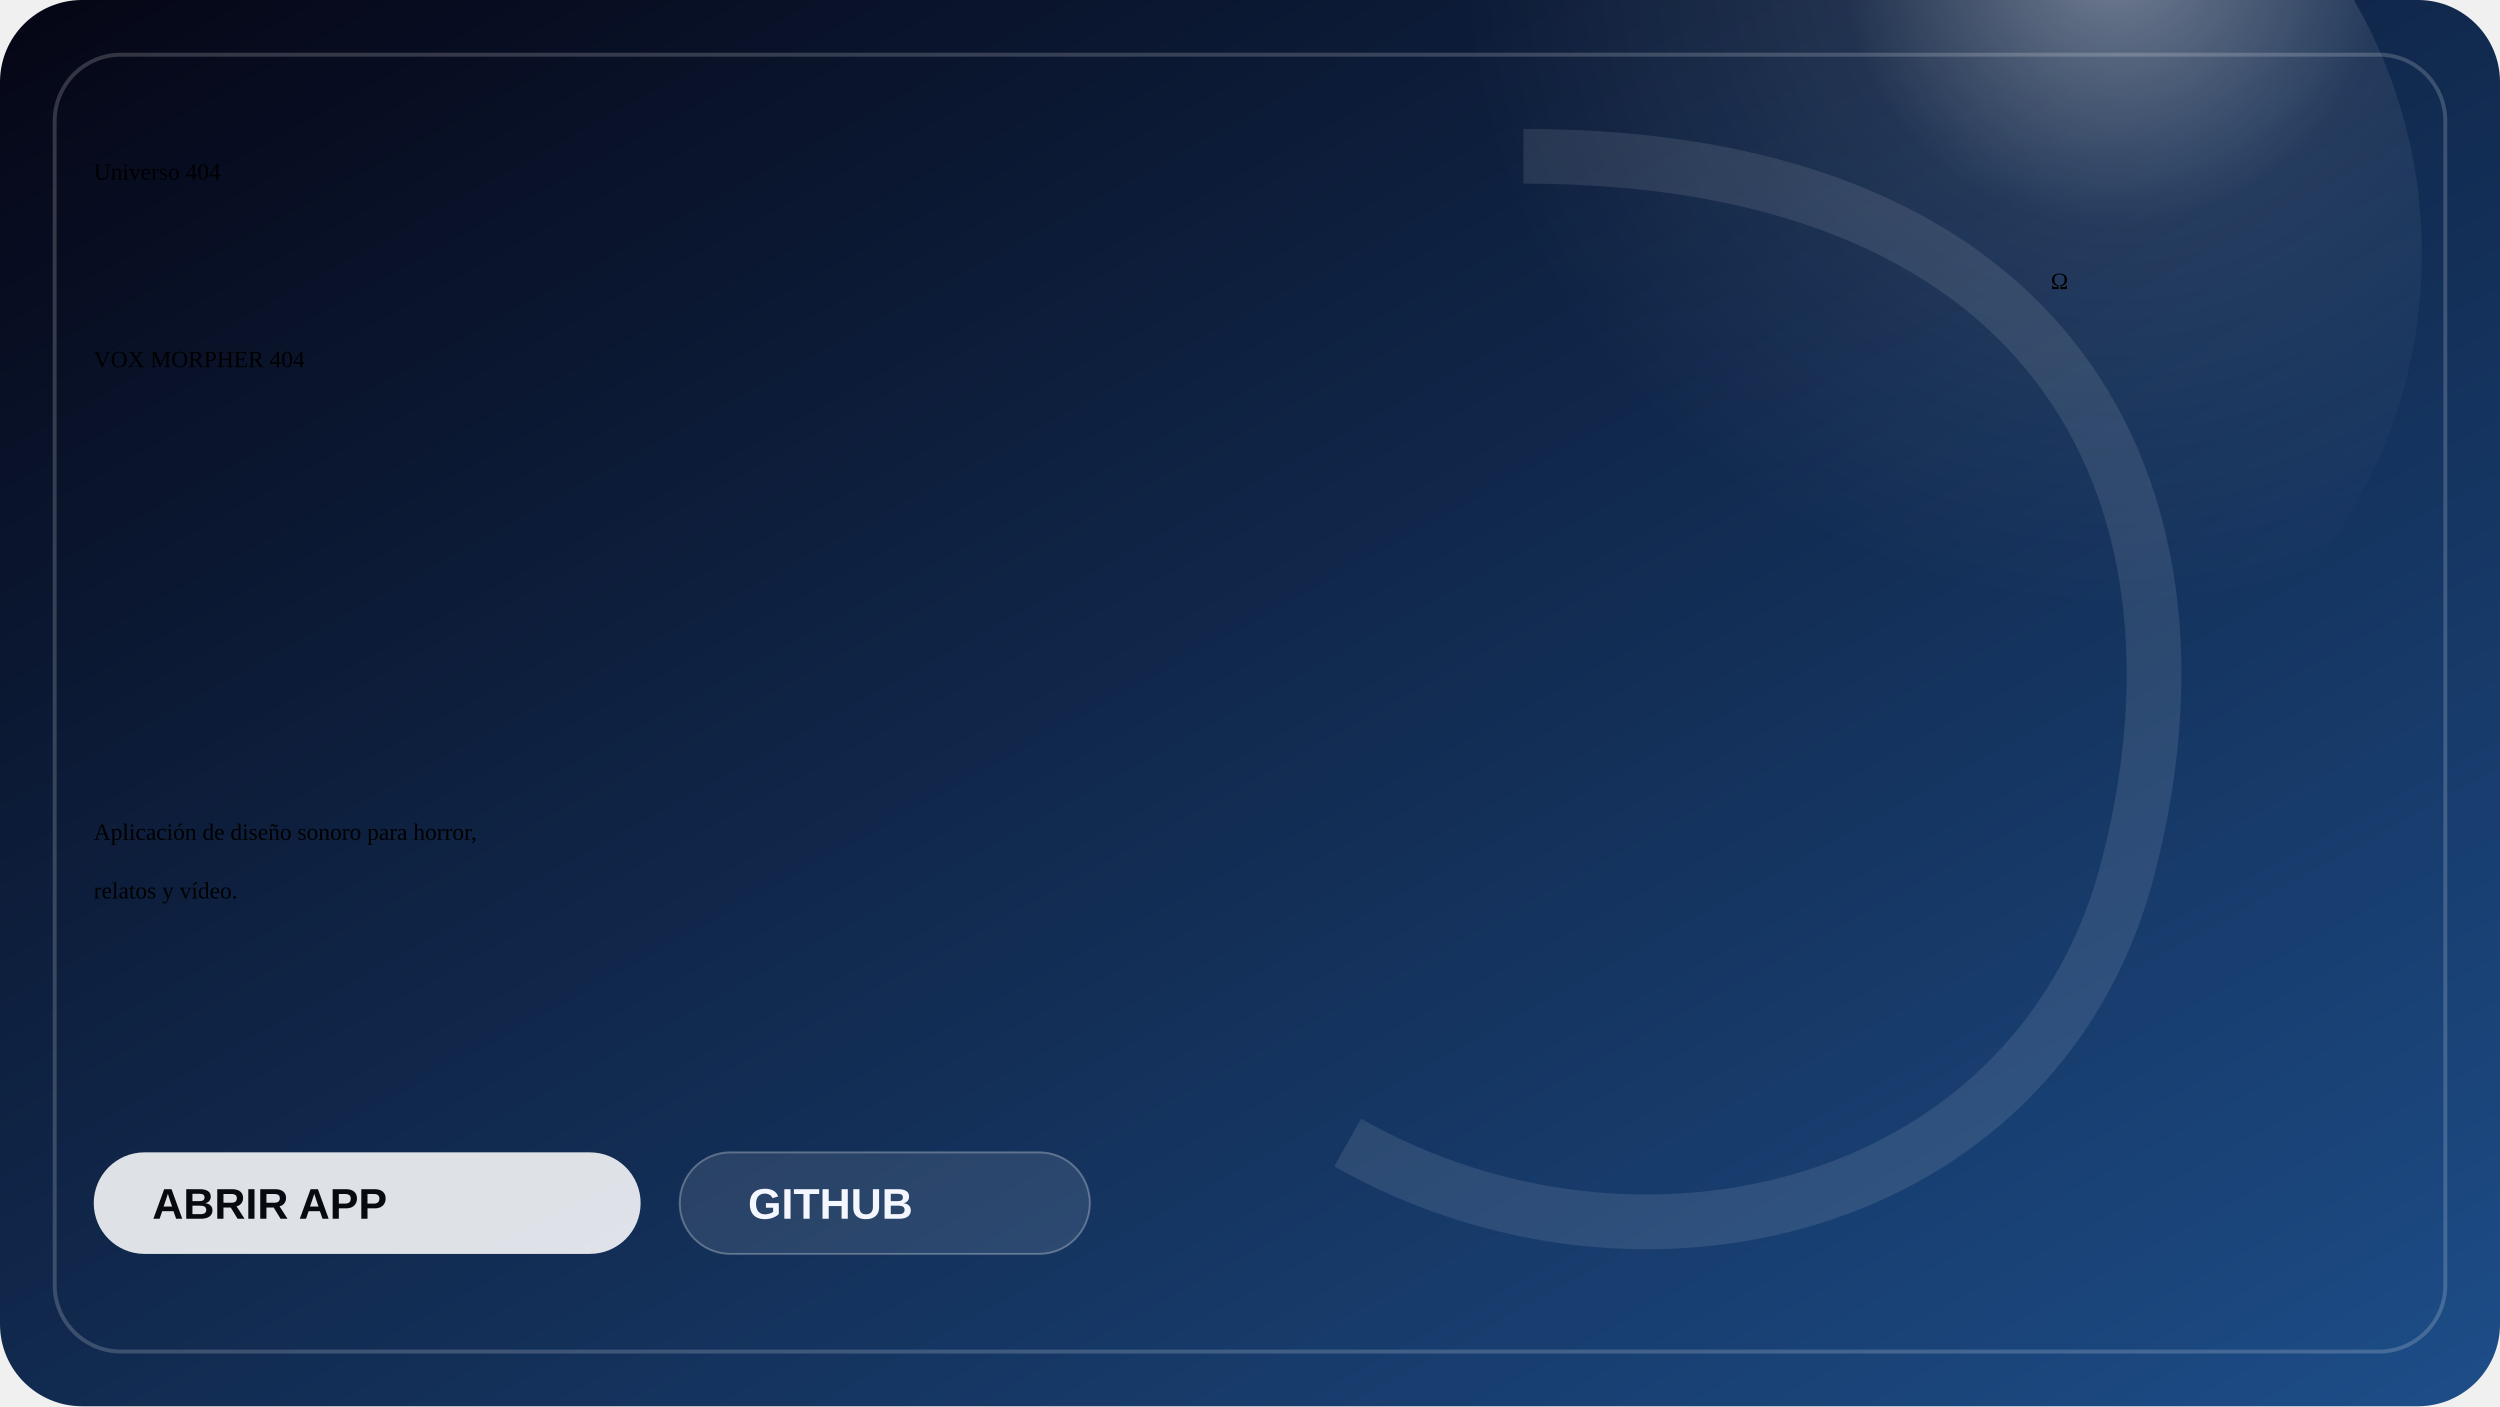
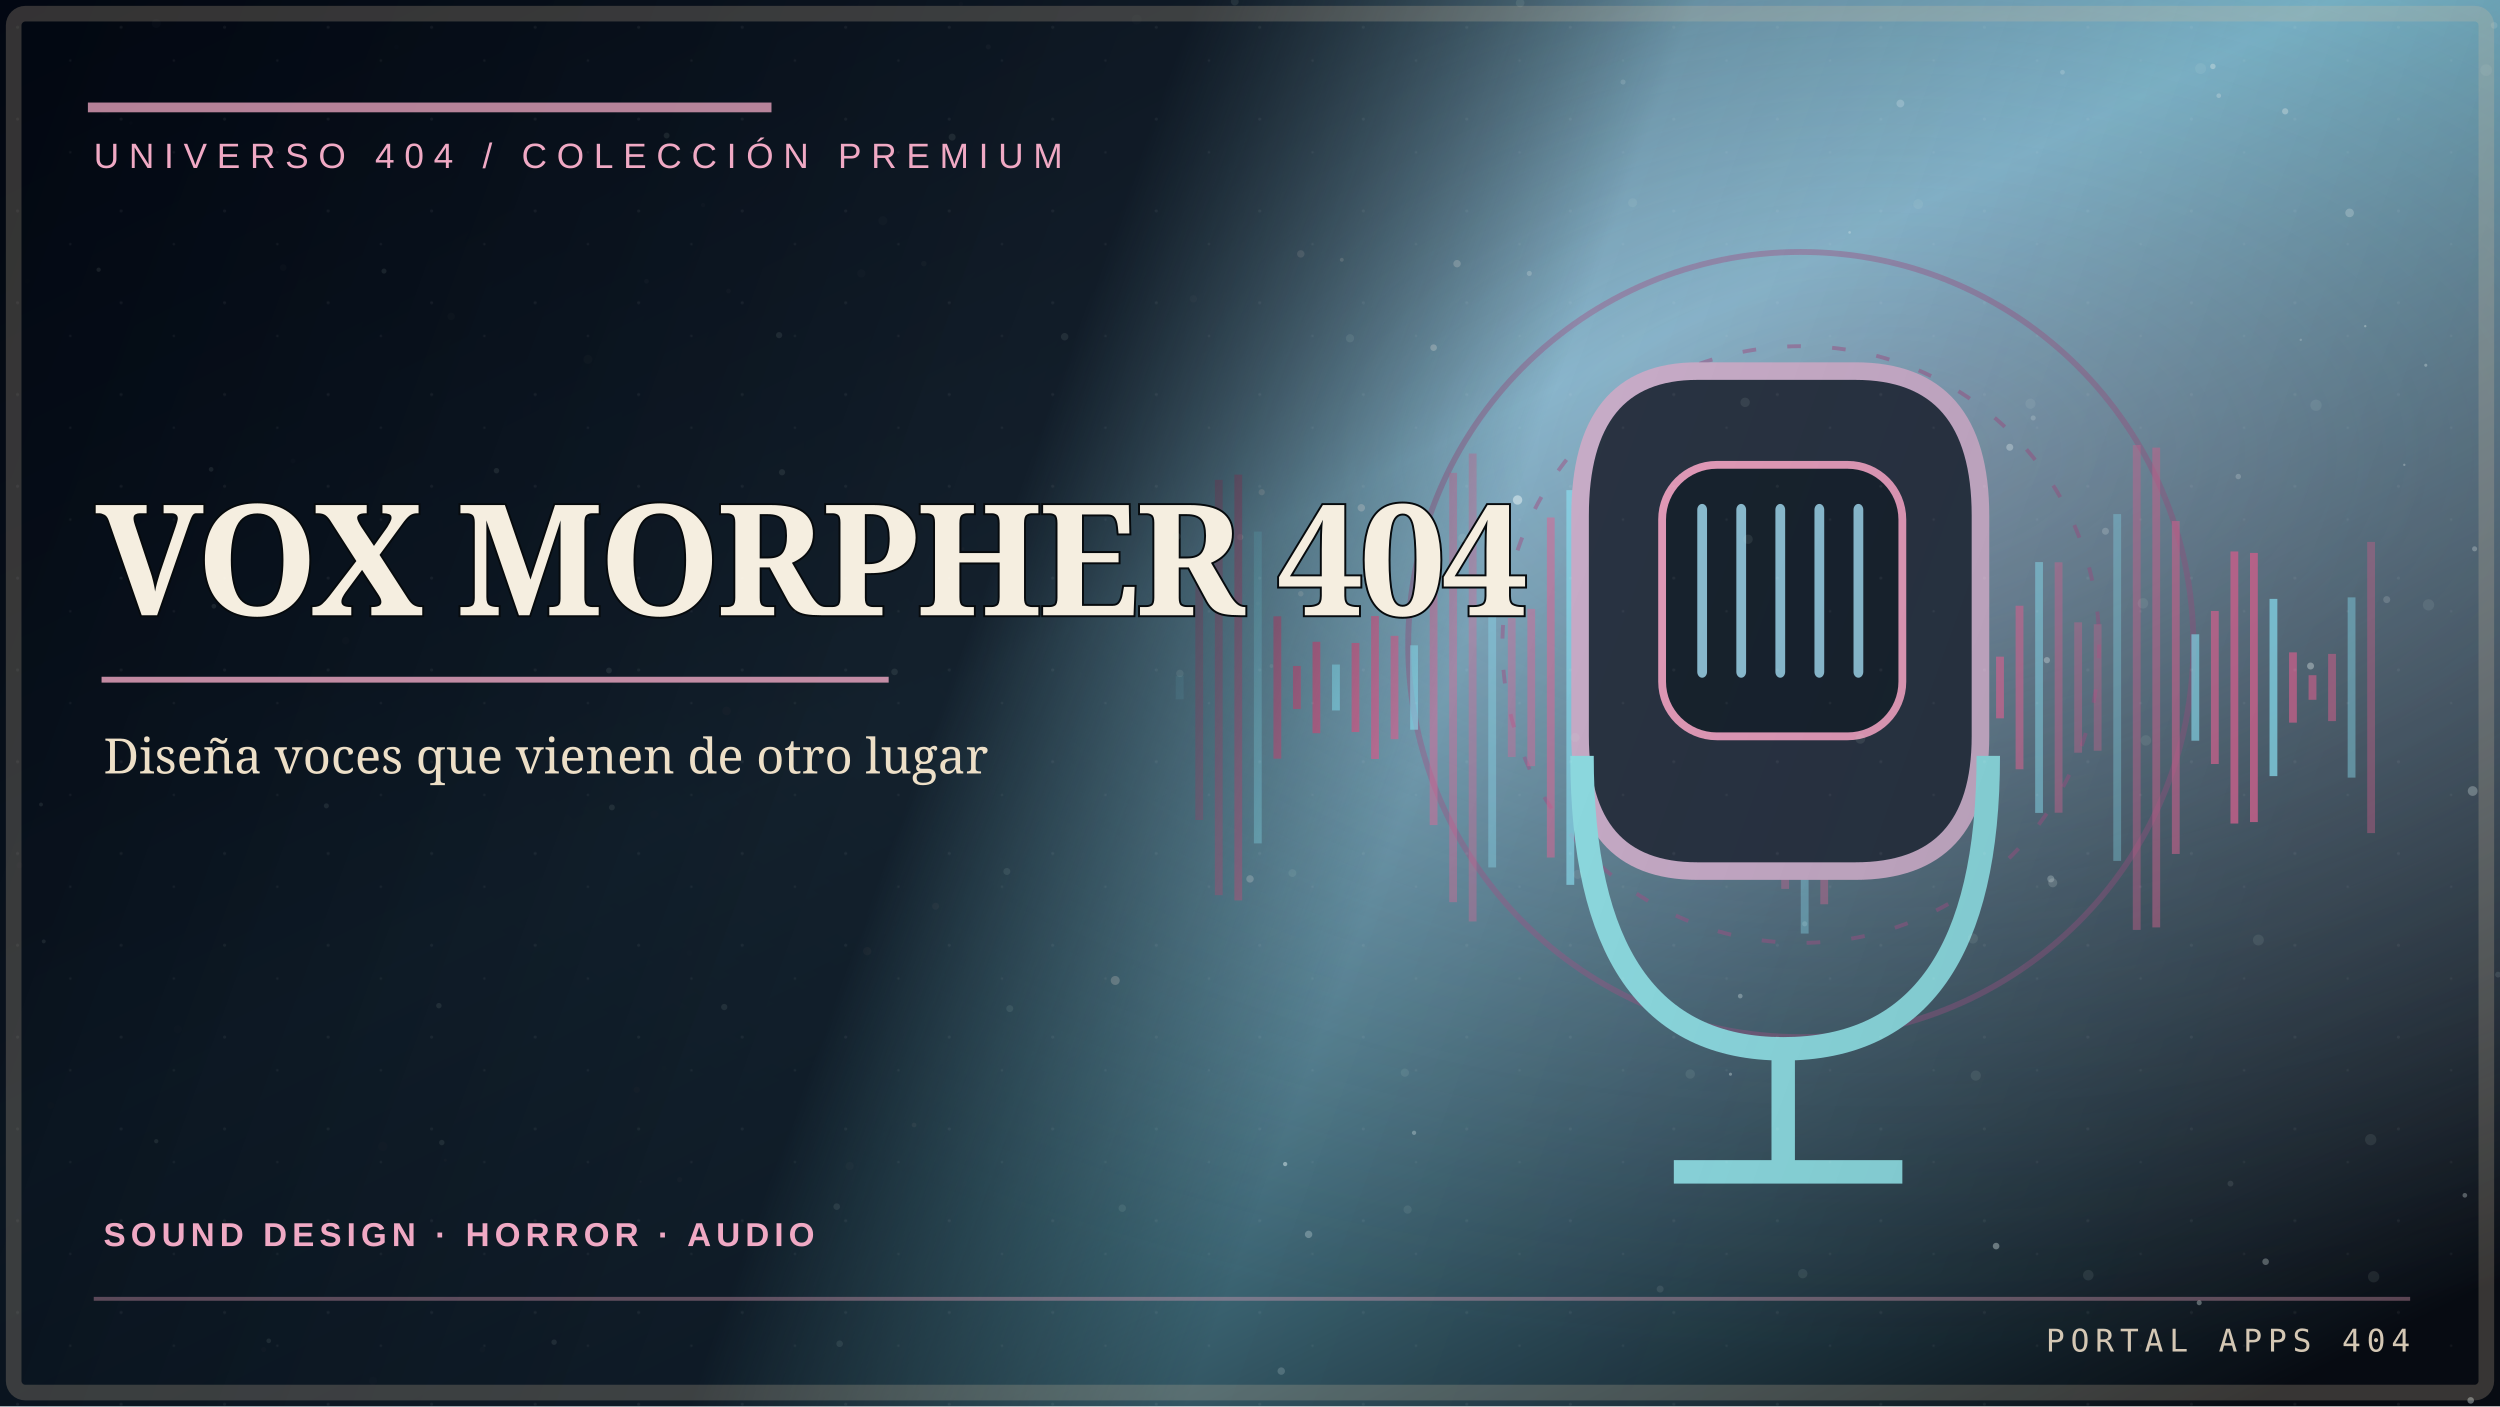
- <svg xmlns="http://www.w3.org/2000/svg" width="1280" height="720" viewBox="0 0 1280 720" role="img" aria-label="Preview de VOX-MORPHER-404">
+ <svg xmlns="http://www.w3.org/2000/svg" viewBox="0 0 1280 720" role="img" aria-label="Carátula artística original de VOX-MORPHER-404">
  <defs>
-     <linearGradient id="g" x1="0" y1="0" x2="1" y2="1">
-       <stop stop-color="#050615" />
-       <stop offset="1" stop-color="#1d4d88" />
+     <linearGradient id="bg" x1="0" y1="0" x2=".9" y2="1">
+       <stop stop-color="#050a13" />
+       <stop offset=".46" stop-color="#77c9de" />
+       <stop offset="1" stop-color="#070c14" />
    </linearGradient>
-     <radialGradient id="r" cx="70%" cy="20%" r="65%">
-       <stop stop-color="rgba(255,255,255,.42)" />
-       <stop offset=".42" stop-color="rgba(255,255,255,.08)" />
-       <stop offset="1" stop-color="rgba(255,255,255,0)" />
+     <radialGradient id="glare" cx="75%" cy="32%" r="65%">
+       <stop stop-color="#c76d87" stop-opacity=".28" />
+       <stop offset="1" stop-color="#c76d87" stop-opacity="0" />
    </radialGradient>
+     <linearGradient id="window" x2="0" y2="1">
+       <stop stop-color="#182c3d" />
+       <stop offset="1" stop-color="#ac7d5b" />
+     </linearGradient>
+     <linearGradient id="shade" x1="0" y1="0" x2="1" y2=".2">
+       <stop stop-color="#020711" stop-opacity=".97" />
+       <stop offset=".46" stop-color="#08101b" stop-opacity=".9" />
+       <stop offset=".65" stop-color="#04090d" stop-opacity="0" />
+       <stop offset="1" stop-color="#04070b" stop-opacity=".13" />
+     </linearGradient>
+     <filter id="soft">
+       <feGaussianBlur stdDeviation="22" />
+     </filter>
+     <filter id="glow">
+       <feGaussianBlur stdDeviation="6" />
+     </filter>
+     <pattern id="grain" width="53" height="47" patternUnits="userSpaceOnUse">
+       <circle cx="9" cy="14" r=".8" fill="#fff" opacity=".22" />
+       <circle cx="36" cy="31" r=".7" fill="#fff" opacity=".19" />
+     </pattern>
  </defs>
-   <rect width="1280" height="720" rx="42" fill="url(#g)" />
-   <rect x="28" y="28" width="1224" height="664" rx="34" fill="none" stroke="rgba(255,255,255,.18)" stroke-width="2" />
-   <circle cx="980" cy="130" r="260" fill="url(#r)" />
-   <path d="M780 80 C1060 80 1140 260 1088 450 C1040 620 840 670 690 585" fill="none" stroke="rgba(255,255,255,.10)" stroke-width="28" />
-   <g opacity=".35">
-     <line x1="0" y1="90" x2="1280" y2="90" class="line" />
-     <line x1="0" y1="180" x2="1280" y2="180" class="line" />
-     <line x1="0" y1="270" x2="1280" y2="270" class="line" />
-     <line x1="0" y1="360" x2="1280" y2="360" class="line" />
-     <line x1="0" y1="450" x2="1280" y2="450" class="line" />
-     <line x1="0" y1="540" x2="1280" y2="540" class="line" />
-     <line x1="0" y1="630" x2="1280" y2="630" class="line" />
-   </g>
-   <text x="48" y="92" class="meta">Universo 404</text>
-   <text x="1050" y="148" class="symbol">Ω</text>
-   <text x="48" y="188" class="title">VOX MORPHER 404</text>
-   <text x="48" y="430" class="desc">Aplicación de diseño sonoro para horror,</text>
-   <text x="48" y="460" class="desc">relatos y vídeo.</text>
-   <rect x="48" y="590" width="280" height="52" rx="26" fill="rgba(255,255,255,.86)" />
-   <text x="78" y="624" style="font-family: Arial, Helvetica, sans-serif; font-size: 22px; font-weight: 800; fill: #080a12;">ABRIR APP</text>
-   <rect x="348" y="590" width="210" height="52" rx="26" fill="rgba(255,255,255,.10)" stroke="rgba(255,255,255,.28)" />
-   <text x="383" y="624" style="font-family: Arial, Helvetica, sans-serif; font-size: 22px; font-weight: 800; fill: #f4f7ff;">GITHUB</text>
+   <rect width="1280" height="720" fill="url(#bg)" />
+   <rect width="1280" height="720" fill="url(#glare)" />
+   <circle cx="831" cy="42" r="1.3" fill="#e9f5f6" opacity="0.17" />
+   <circle cx="644" cy="309" r="1.0" fill="#e9f5f6" opacity="0.17" />
+   <circle cx="392" cy="633" r="2.3" fill="#e9f5f6" opacity="0.27" />
+   <circle cx="1183" cy="341" r="1.8" fill="#e9f5f6" opacity="0.44" />
+   <circle cx="157" cy="381" r="2.4" fill="#e9f5f6" opacity="0.44" />
+   <circle cx="1170" cy="57" r="1.6" fill="#e9f5f6" opacity="0.40" />
+   <circle cx="353" cy="488" r="1.4" fill="#e9f5f6" opacity="0.13" />
+   <circle cx="724" cy="580" r="1.1" fill="#e9f5f6" opacity="0.32" />
+   <circle cx="288" cy="286" r="2.5" fill="#e9f5f6" opacity="0.18" />
+   <circle cx="734" cy="178" r="1.7" fill="#e9f5f6" opacity="0.46" />
+   <circle cx="1029" cy="229" r="1.8" fill="#e9f5f6" opacity="0.37" />
+   <circle cx="611" cy="153" r="1.9" fill="#e9f5f6" opacity="0.14" />
+   <circle cx="150" cy="236" r="1.2" fill="#e9f5f6" opacity="0.34" />
+   <circle cx="921" cy="328" r="2.3" fill="#e9f5f6" opacity="0.22" />
+   <circle cx="328" cy="605" r="0.5" fill="#e9f5f6" opacity="0.44" />
+   <circle cx="656" cy="702" r="1.9" fill="#e9f5f6" opacity="0.18" />
+   <circle cx="1050" cy="450" r="1.8" fill="#e9f5f6" opacity="0.30" />
+   <circle cx="670" cy="632" r="1.9" fill="#e9f5f6" opacity="0.28" />
+   <circle cx="331" cy="144" r="1.2" fill="#e9f5f6" opacity="0.47" />
+   <circle cx="468" cy="576" r="1.2" fill="#e9f5f6" opacity="0.25" />
+   <circle cx="26" cy="566" r="1.8" fill="#e9f5f6" opacity="0.31" />
+   <circle cx="1160" cy="646" r="1.7" fill="#e9f5f6" opacity="0.35" />
+   <circle cx="658" cy="596" r="1.1" fill="#e9f5f6" opacity="0.46" />
+   <circle cx="493" cy="281" r="0.8" fill="#e9f5f6" opacity="0.48" />
+   <circle cx="1136" cy="49" r="1.2" fill="#e9f5f6" opacity="0.32" />
+   <circle cx="444" cy="487" r="2.1" fill="#e9f5f6" opacity="0.49" />
+   <circle cx="783" cy="140" r="1.3" fill="#e9f5f6" opacity="0.30" />
+   <circle cx="492" cy="2" r="1.1" fill="#e9f5f6" opacity="0.16" />
+   <circle cx="1133" cy="34" r="1.4" fill="#e9f5f6" opacity="0.41" />
+   <circle cx="891" cy="510" r="1.2" fill="#e9f5f6" opacity="0.34" />
+   <circle cx="1078" cy="272" r="1.8" fill="#e9f5f6" opacity="0.23" />
+   <circle cx="582" cy="10" r="2.5" fill="#e9f5f6" opacity="0.19" />
+   <circle cx="746" cy="135" r="1.9" fill="#e9f5f6" opacity="0.38" />
+   <circle cx="1267" cy="281" r="1.3" fill="#e9f5f6" opacity="0.35" />
+   <circle cx="10" cy="443" r="1.6" fill="#e9f5f6" opacity="0.46" />
+   <circle cx="999" cy="345" r="2.0" fill="#e9f5f6" opacity="0.25" />
+   <circle cx="601" cy="285" r="0.8" fill="#e9f5f6" opacity="0.21" />
+   <circle cx="335" cy="417" r="2.0" fill="#e9f5f6" opacity="0.17" />
+   <circle cx="303" cy="629" r="1.9" fill="#e9f5f6" opacity="0.34" />
+   <circle cx="571" cy="502" r="2.3" fill="#e9f5f6" opacity="0.50" />
+   <circle cx="980" cy="424" r="1.2" fill="#e9f5f6" opacity="0.48" />
+   <circle cx="452" cy="113" r="2.3" fill="#e9f5f6" opacity="0.32" />
+   <circle cx="1016" cy="297" r="2.2" fill="#e9f5f6" opacity="0.47" />
+   <circle cx="326" cy="558" r="1.6" fill="#e9f5f6" opacity="0.32" />
+   <circle cx="301" cy="184" r="2.3" fill="#e9f5f6" opacity="0.39" />
+   <circle cx="934" cy="427" r="1.6" fill="#e9f5f6" opacity="0.19" />
+   <circle cx="1146" cy="244" r="1.4" fill="#e9f5f6" opacity="0.26" />
+   <circle cx="687" cy="133" r="1.0" fill="#e9f5f6" opacity="0.41" />
+   <circle cx="1277" cy="13" r="1.7" fill="#e9f5f6" opacity="0.17" />
+   <circle cx="372" cy="364" r="2.2" fill="#e9f5f6" opacity="0.47" />
+   <circle cx="666" cy="130" r="1.9" fill="#e9f5f6" opacity="0.38" />
+   <circle cx="1231" cy="238" r="0.6" fill="#e9f5f6" opacity="0.36" />
+   <circle cx="441" cy="140" r="2.1" fill="#e9f5f6" opacity="0.32" />
+   <circle cx="231" cy="162" r="1.9" fill="#e9f5f6" opacity="0.39" />
+   <circle cx="283" cy="314" r="0.8" fill="#e9f5f6" opacity="0.38" />
+   <circle cx="455" cy="78" r="2.5" fill="#e9f5f6" opacity="0.32" />
+   <circle cx="697" cy="260" r="1.9" fill="#e9f5f6" opacity="0.46" />
+   <circle cx="777" cy="256" r="2.4" fill="#e9f5f6" opacity="0.50" />
+   <circle cx="1203" cy="109" r="2.2" fill="#e9f5f6" opacity="0.31" />
+   <circle cx="651" cy="341" r="1.0" fill="#e9f5f6" opacity="0.18" />
+   <circle cx="850" cy="660" r="1.8" fill="#e9f5f6" opacity="0.10" />
+   <circle cx="828" cy="244" r="0.5" fill="#e9f5f6" opacity="0.34" />
+   <circle cx="1048" cy="338" r="1.6" fill="#e9f5f6" opacity="0.37" />
+   <circle cx="1265" cy="717" r="1.7" fill="#e9f5f6" opacity="0.44" />
+   <circle cx="479" cy="464" r="1.8" fill="#e9f5f6" opacity="0.31" />
+   <circle cx="80" cy="12" r="2.3" fill="#e9f5f6" opacity="0.47" />
+   <circle cx="14" cy="144" r="1.1" fill="#e9f5f6" opacity="0.11" />
+   <circle cx="1222" cy="307" r="1.8" fill="#e9f5f6" opacity="0.20" />
+   <circle cx="980" cy="195" r="1.0" fill="#e9f5f6" opacity="0.12" />
+   <circle cx="145" cy="137" r="1.7" fill="#e9f5f6" opacity="0.44" />
+   <circle cx="635" cy="275" r="1.6" fill="#e9f5f6" opacity="0.45" />
+   <circle cx="1242" cy="187" r="0.8" fill="#e9f5f6" opacity="0.39" />
+   <circle cx="203" cy="24" r="1.1" fill="#e9f5f6" opacity="0.16" />
+   <circle cx="473" cy="135" r="1.4" fill="#e9f5f6" opacity="0.48" />
+   <circle cx="1142" cy="606" r="1.5" fill="#e9f5f6" opacity="0.12" />
+   <circle cx="1041" cy="214" r="1.3" fill="#e9f5f6" opacity="0.22" />
+   <circle cx="1178" cy="174" r="0.6" fill="#e9f5f6" opacity="0.27" />
+   <circle cx="666" cy="304" r="1.4" fill="#e9f5f6" opacity="0.28" />
+   <circle cx="340" cy="547" r="1.3" fill="#e9f5f6" opacity="0.10" />
+   <circle cx="373" cy="149" r="1.2" fill="#e9f5f6" opacity="0.38" />
+   <circle cx="348" cy="604" r="1.3" fill="#e9f5f6" opacity="0.36" />
+   <circle cx="247" cy="691" r="1.4" fill="#e9f5f6" opacity="0.24" />
+   <circle cx="1211" cy="167" r="0.6" fill="#e9f5f6" opacity="0.41" />
+   <circle cx="67" cy="63" r="0.9" fill="#e9f5f6" opacity="0.27" />
+   <circle cx="135" cy="691" r="1.3" fill="#e9f5f6" opacity="0.37" />
+   <circle cx="973" cy="53" r="2.0" fill="#e9f5f6" opacity="0.26" />
+   <circle cx="435" cy="597" r="2.1" fill="#e9f5f6" opacity="0.14" />
+   <circle cx="506" cy="24" r="1.3" fill="#e9f5f6" opacity="0.44" />
+   <circle cx="1014" cy="364" r="1.3" fill="#e9f5f6" opacity="0.37" />
+   <circle cx="196" cy="587" r="2.4" fill="#e9f5f6" opacity="0.24" />
+   <circle cx="947" cy="119" r="0.7" fill="#e9f5f6" opacity="0.32" />
+   <circle cx="114" cy="497" r="1.1" fill="#e9f5f6" opacity="0.19" />
+   <circle cx="1279" cy="499" r="1.5" fill="#e9f5f6" opacity="0.13" />
+   <circle cx="867" cy="412" r="2.0" fill="#e9f5f6" opacity="0.39" />
+   <circle cx="177" cy="328" r="1.9" fill="#e9f5f6" opacity="0.29" />
+   <circle cx="228" cy="594" r="0.8" fill="#e9f5f6" opacity="0.42" />
+   <circle cx="640" cy="450" r="1.9" fill="#e9f5f6" opacity="0.36" />
+   <circle cx="1051" cy="452" r="2.3" fill="#e9f5f6" opacity="0.19" />
+   <circle cx="54" cy="57" r="2.4" fill="#e9f5f6" opacity="0.14" />
+   <circle cx="1022" cy="638" r="1.7" fill="#e9f5f6" opacity="0.42" />
+   <circle cx="1262" cy="612" r="1.2" fill="#e9f5f6" opacity="0.36" />
+   <circle cx="91" cy="527" r="2.0" fill="#e9f5f6" opacity="0.28" />
+   <circle cx="360" cy="105" r="1.1" fill="#e9f5f6" opacity="0.35" />
+   <circle cx="1266" cy="405" r="2.5" fill="#e9f5f6" opacity="0.34" />
+   <circle cx="1126" cy="667" r="1.3" fill="#e9f5f6" opacity="0.40" />
+   <circle cx="924" cy="473" r="1.3" fill="#e9f5f6" opacity="0.21" />
+   <circle cx="1056" cy="37" r="1.2" fill="#e9f5f6" opacity="0.22" />
+   <circle cx="646" cy="252" r="1.6" fill="#e9f5f6" opacity="0.38" />
+   <circle cx="191" cy="707" r="2.1" fill="#e9f5f6" opacity="0.19" />
+   <circle cx="886" cy="550" r="0.8" fill="#e9f5f6" opacity="0.36" />
+   <circle cx="922" cy="330" r="201" fill="none" stroke="#9d5688" stroke-width="3" opacity=".45" />
+   <circle cx="922" cy="330" r="152.76" fill="none" stroke="#9d5688" stroke-dasharray="7 16" stroke-width="2" opacity=".55" />
+   <path d="M604 346L604 358" stroke="#8bddf1" stroke-width="4" opacity="0.4" />
+   <path d="M614 284.152L614 419.848" stroke="#d46b98" stroke-width="4" opacity="0.42" />
+   <path d="M624 245.667L624 458.333" stroke="#d46b98" stroke-width="4" opacity="0.476" />
+   <path d="M634 242.992L634 461.008" stroke="#d46b98" stroke-width="4" opacity="0.559" />
+   <path d="M644 272.179L644 431.821" stroke="#8bddf1" stroke-width="4" opacity="0.657" />
+   <path d="M654 315.547L654 388.453" stroke="#d46b98" stroke-width="4" opacity="0.754" />
+   <path d="M664 340.974L664 363.026" stroke="#d46b98" stroke-width="4" opacity="0.834" />
+   <path d="M674 328.591L674 375.409" stroke="#d46b98" stroke-width="4" opacity="0.886" />
+   <path d="M684 340.253L684 363.747" stroke="#8bddf1" stroke-width="4" opacity="0.9" />
+   <path d="M694 329.187L694 374.813" stroke="#d46b98" stroke-width="4" opacity="0.874" />
+   <path d="M704 315.396L704 388.604" stroke="#d46b98" stroke-width="4" opacity="0.813" />
+   <path d="M714 325.547L714 378.453" stroke="#d46b98" stroke-width="4" opacity="0.727" />
+   <path d="M724 330.4L724 373.6" stroke="#8bddf1" stroke-width="4" opacity="0.628" />
+   <path d="M734 281.564L734 422.436" stroke="#d46b98" stroke-width="4" opacity="0.533" />
+   <path d="M744 242.091L744 461.909" stroke="#d46b98" stroke-width="4" opacity="0.456" />
+   <path d="M754 232.204L754 471.796" stroke="#d46b98" stroke-width="4" opacity="0.41" />
+   <path d="M764 259.88L764 444.12" stroke="#8bddf1" stroke-width="4" opacity="0.402" />
+   <path d="M774 316.429L774 387.571" stroke="#d46b98" stroke-width="4" opacity="0.433" />
+   <path d="M784 311.731L784 392.269" stroke="#d46b98" stroke-width="4" opacity="0.498" />
+   <path d="M794 264.956L794 439.044" stroke="#d46b98" stroke-width="4" opacity="0.587" />
+   <path d="M804 250.954L804 453.046" stroke="#8bddf1" stroke-width="4" opacity="0.686" />
+   <path d="M814 269.762L814 434.238" stroke="#d46b98" stroke-width="4" opacity="0.78" />
+   <path d="M824 306.594L824 397.406" stroke="#d46b98" stroke-width="4" opacity="0.853" />
+   <path d="M834 340.002L834 363.998" stroke="#d46b98" stroke-width="4" opacity="0.894" />
+   <path d="M844 338.868L844 365.132" stroke="#8bddf1" stroke-width="4" opacity="0.896" />
+   <path d="M854 342.298L854 361.702" stroke="#d46b98" stroke-width="4" opacity="0.86" />
+   <path d="M864 318.488L864 385.512" stroke="#d46b98" stroke-width="4" opacity="0.79" />
+   <path d="M874 301.109L874 402.891" stroke="#d46b98" stroke-width="4" opacity="0.699" />
+   <path d="M884 307.209L884 396.791" stroke="#8bddf1" stroke-width="4" opacity="0.599" />
+   <path d="M894 341.797L894 362.203" stroke="#d46b98" stroke-width="4" opacity="0.508" />
+   <path d="M904 297.694L904 406.306" stroke="#d46b98" stroke-width="4" opacity="0.439" />
+   <path d="M914 248.876L914 455.124" stroke="#d46b98" stroke-width="4" opacity="0.403" />
+   <path d="M924 226.02L924 477.98" stroke="#8bddf1" stroke-width="4" opacity="0.407" />
+   <path d="M934 241.018L934 462.982" stroke="#d46b98" stroke-width="4" opacity="0.449" />
+   <path d="M944 289.294L944 414.706" stroke="#d46b98" stroke-width="4" opacity="0.522" />
+   <path d="M954 340.234L954 363.766" stroke="#d46b98" stroke-width="4" opacity="0.616" />
+   <path d="M964 288.103L964 415.897" stroke="#8bddf1" stroke-width="4" opacity="0.715" />
+   <path d="M974 264.679L974 439.321" stroke="#d46b98" stroke-width="4" opacity="0.804" />
+   <path d="M984 273.796L984 430.204" stroke="#d46b98" stroke-width="4" opacity="0.868" />
+   <path d="M994 303.784L994 400.216" stroke="#d46b98" stroke-width="4" opacity="0.899" />
+   <path d="M1004 334.265L1004 369.735" stroke="#8bddf1" stroke-width="4" opacity="0.889" />
+   <path d="M1014 344.838L1014 359.162" stroke="#d46b98" stroke-width="4" opacity="0.842" />
+   <path d="M1024 336.213L1024 367.787" stroke="#d46b98" stroke-width="4" opacity="0.765" />
+   <path d="M1034 310.133L1034 393.867" stroke="#d46b98" stroke-width="4" opacity="0.67" />
+   <path d="M1044 287.785L1044 416.215" stroke="#8bddf1" stroke-width="4" opacity="0.571" />
+   <path d="M1054 287.896L1054 416.104" stroke="#d46b98" stroke-width="4" opacity="0.485" />
+   <path d="M1064 318.619L1064 385.381" stroke="#d46b98" stroke-width="4" opacity="0.425" />
+   <path d="M1074 319.614L1074 384.386" stroke="#d46b98" stroke-width="4" opacity="0.4" />
+   <path d="M1084 263.218L1084 440.782" stroke="#8bddf1" stroke-width="4" opacity="0.415" />
+   <path d="M1094 227.897L1094 476.103" stroke="#d46b98" stroke-width="4" opacity="0.467" />
+   <path d="M1104 229.175L1104 474.825" stroke="#d46b98" stroke-width="4" opacity="0.548" />
+   <path d="M1114 266.784L1114 437.216" stroke="#d46b98" stroke-width="4" opacity="0.645" />
+   <path d="M1124 324.753L1124 379.247" stroke="#8bddf1" stroke-width="4" opacity="0.743" />
+   <path d="M1134 312.838L1134 391.162" stroke="#d46b98" stroke-width="4" opacity="0.826" />
+   <path d="M1144 282.35L1144 421.65" stroke="#d46b98" stroke-width="4" opacity="0.881" />
+   <path d="M1154 283.102L1154 420.898" stroke="#d46b98" stroke-width="4" opacity="0.9" />
+   <path d="M1164 306.636L1164 397.364" stroke="#8bddf1" stroke-width="4" opacity="0.879" />
+   <path d="M1174 334.009L1174 369.991" stroke="#d46b98" stroke-width="4" opacity="0.823" />
+   <path d="M1184 345.713L1184 358.287" stroke="#d46b98" stroke-width="4" opacity="0.739" />
+   <path d="M1194 334.801L1194 369.199" stroke="#d46b98" stroke-width="4" opacity="0.64" />
+   <path d="M1204 305.859L1204 398.141" stroke="#8bddf1" stroke-width="4" opacity="0.544" />
+   <path d="M1214 277.471L1214 426.529" stroke="#d46b98" stroke-width="4" opacity="0.464" />
+   <path d="M869 190q-60 0-60 74v113q0 69 60 69h81q64 0 64-69V264q0-74-64-74Z" fill="#293342" stroke="#c8acc8" stroke-width="9" />
+   <rect x="851" y="238" width="123" height="139" rx="28" fill="#18232e" stroke="#e39bb9" stroke-width="4" />
+   <rect x="869" y="258" width="5" height="89" fill="#8cbed2" rx="3" />
+   <rect x="889" y="258" width="5" height="89" fill="#8cbed2" rx="3" />
+   <rect x="909" y="258" width="5" height="89" fill="#8cbed2" rx="3" />
+   <rect x="929" y="258" width="5" height="89" fill="#8cbed2" rx="3" />
+   <rect x="949" y="258" width="5" height="89" fill="#8cbed2" rx="3" />
+   <path d="M810 387q0 150 103 150q105 0 105-150M913 534v61M857 600h117" stroke="#8edce2" stroke-width="12" fill="none" />
+   <rect width="1280" height="720" fill="url(#shade)" />
+   <path d="M45 55H395" stroke="#f0a9c4" stroke-width="5" opacity=".75" />
+   <text x="48" y="86" font-family="Arial,Helvetica,sans-serif" font-size="18" letter-spacing="5" fill="#f0a9c4">UNIVERSO 404  /  COLECCIÓN PREMIUM</text>
+   <text x="49" y="315" font-family="Georgia,serif" font-weight="900" font-size="79" letter-spacing="-2" fill="#f5eee0" stroke="#060a0d" stroke-width="2" paint-order="stroke">VOX MORPHER 404</text>
+   <path d="M52 348h403" stroke="#f0a9c4" stroke-width="3" opacity=".8" />
+   <text x="53" y="396" font-family="Georgia,serif" font-size="25" fill="#eddfc7">Diseña voces que vienen de otro lugar</text>
+   <text x="53" y="638" font-family="Arial,Helvetica,sans-serif" font-size="17" font-weight="700" letter-spacing="2.6" fill="#f0a9c4">SOUND DESIGN · HORROR · AUDIO</text>
+   <path d="M48 665H1234" stroke="#f0a9c4" stroke-opacity=".35" stroke-width="2" />
+   <text x="1234" y="692" text-anchor="end" font-family="monospace" letter-spacing="3" font-size="16" fill="#d4c7b4">PORTAL APPS 404</text>
+   <circle cx="398.9" cy="171.6" r="1.6" fill="#d6e6da" opacity=".09" />
+   <circle cx="893.5" cy="206.0" r="2.4" fill="#d6e6da" opacity=".09" />
+   <circle cx="108.1" cy="240.3" r="1.2" fill="#d6e6da" opacity=".09" />
+   <circle cx="602.6" cy="274.6" r="1.9" fill="#d6e6da" opacity=".09" />
+   <circle cx="1097.2" cy="308.9" r="2.7" fill="#d6e6da" opacity=".09" />
+   <circle cx="311.8" cy="343.3" r="1.5" fill="#d6e6da" opacity=".09" />
+   <circle cx="806.4" cy="377.6" r="2.3" fill="#d6e6da" opacity=".09" />
+   <circle cx="21.0" cy="411.9" r="1.0" fill="#d6e6da" opacity=".09" />
+   <circle cx="515.5" cy="446.2" r="1.8" fill="#d6e6da" opacity=".09" />
+   <circle cx="1010.1" cy="480.5" r="2.6" fill="#d6e6da" opacity=".09" />
+   <circle cx="224.7" cy="514.9" r="1.4" fill="#d6e6da" opacity=".09" />
+   <circle cx="719.3" cy="549.2" r="2.1" fill="#d6e6da" opacity=".09" />
+   <circle cx="1213.8" cy="583.5" r="2.9" fill="#d6e6da" opacity=".09" />
+   <circle cx="428.4" cy="617.8" r="1.7" fill="#d6e6da" opacity=".09" />
+   <circle cx="923.0" cy="652.1" r="2.4" fill="#d6e6da" opacity=".09" />
+   <circle cx="137.6" cy="686.5" r="1.2" fill="#d6e6da" opacity=".09" />
+   <circle cx="632.2" cy="0.8" r="2.0" fill="#d6e6da" opacity=".09" />
+   <circle cx="1126.7" cy="35.1" r="2.8" fill="#d6e6da" opacity=".09" />
+   <circle cx="341.3" cy="69.4" r="1.5" fill="#d6e6da" opacity=".09" />
+   <circle cx="835.9" cy="103.8" r="2.3" fill="#d6e6da" opacity=".09" />
+   <circle cx="50.5" cy="138.1" r="1.1" fill="#d6e6da" opacity=".09" />
+   <circle cx="545.1" cy="172.4" r="1.9" fill="#d6e6da" opacity=".09" />
+   <circle cx="1039.6" cy="206.7" r="2.6" fill="#d6e6da" opacity=".09" />
+   <circle cx="254.2" cy="241.0" r="1.4" fill="#d6e6da" opacity=".09" />
+   <circle cx="748.8" cy="275.4" r="2.2" fill="#d6e6da" opacity=".09" />
+   <circle cx="1243.4" cy="309.7" r="2.9" fill="#d6e6da" opacity=".09" />
+   <circle cx="458.0" cy="344.0" r="1.7" fill="#d6e6da" opacity=".09" />
+   <circle cx="952.5" cy="378.3" r="2.5" fill="#d6e6da" opacity=".09" />
+   <circle cx="167.1" cy="412.6" r="1.3" fill="#d6e6da" opacity=".09" />
+   <circle cx="661.7" cy="447.0" r="2.0" fill="#d6e6da" opacity=".09" />
+   <circle cx="1156.3" cy="481.3" r="2.8" fill="#d6e6da" opacity=".09" />
+   <circle cx="370.8" cy="515.6" r="1.6" fill="#d6e6da" opacity=".09" />
+   <circle cx="865.4" cy="549.9" r="2.4" fill="#d6e6da" opacity=".09" />
+   <circle cx="80.0" cy="584.3" r="1.1" fill="#d6e6da" opacity=".09" />
+   <circle cx="574.6" cy="618.6" r="1.9" fill="#d6e6da" opacity=".09" />
+   <circle cx="1069.2" cy="652.9" r="2.7" fill="#d6e6da" opacity=".09" />
+   <circle cx="283.7" cy="687.2" r="1.4" fill="#d6e6da" opacity=".09" />
+   <circle cx="778.3" cy="1.5" r="2.2" fill="#d6e6da" opacity=".09" />
+   <circle cx="1272.9" cy="35.9" r="3.0" fill="#d6e6da" opacity=".09" />
+   <circle cx="487.5" cy="70.2" r="1.8" fill="#d6e6da" opacity=".09" />
+   <circle cx="982.1" cy="104.5" r="2.5" fill="#d6e6da" opacity=".09" />
+   <circle cx="196.6" cy="138.8" r="1.3" fill="#d6e6da" opacity=".09" />
+   <circle cx="691.2" cy="173.2" r="2.1" fill="#d6e6da" opacity=".09" />
+   <circle cx="1185.8" cy="207.5" r="2.9" fill="#d6e6da" opacity=".09" />
+   <circle cx="400.4" cy="241.8" r="1.6" fill="#d6e6da" opacity=".09" />
+   <circle cx="895.0" cy="276.1" r="2.4" fill="#d6e6da" opacity=".09" />
+   <circle cx="109.5" cy="310.4" r="1.2" fill="#d6e6da" opacity=".09" />
+   <circle cx="604.1" cy="344.8" r="1.9" fill="#d6e6da" opacity=".09" />
+   <circle cx="1098.7" cy="379.1" r="2.7" fill="#d6e6da" opacity=".09" />
+   <circle cx="313.3" cy="413.4" r="1.5" fill="#d6e6da" opacity=".09" />
+   <circle cx="807.8" cy="447.7" r="2.3" fill="#d6e6da" opacity=".09" />
+   <circle cx="22.4" cy="482.0" r="1.0" fill="#d6e6da" opacity=".09" />
+   <circle cx="517.0" cy="516.4" r="1.8" fill="#d6e6da" opacity=".09" />
+   <circle cx="1011.6" cy="550.7" r="2.6" fill="#d6e6da" opacity=".09" />
+   <circle cx="226.2" cy="585.0" r="1.4" fill="#d6e6da" opacity=".09" />
+   <circle cx="720.7" cy="619.3" r="2.1" fill="#d6e6da" opacity=".09" />
+   <circle cx="1215.3" cy="653.7" r="2.9" fill="#d6e6da" opacity=".09" />
+   <circle cx="429.9" cy="688.0" r="1.7" fill="#d6e6da" opacity=".09" />
+   <rect width="1280" height="720" fill="url(#grain)" opacity=".23" />
+   <rect x="7" y="7" width="1266" height="706" rx="6" fill="none" stroke="#d1bda0" stroke-opacity=".24" stroke-width="8" />
</svg>
